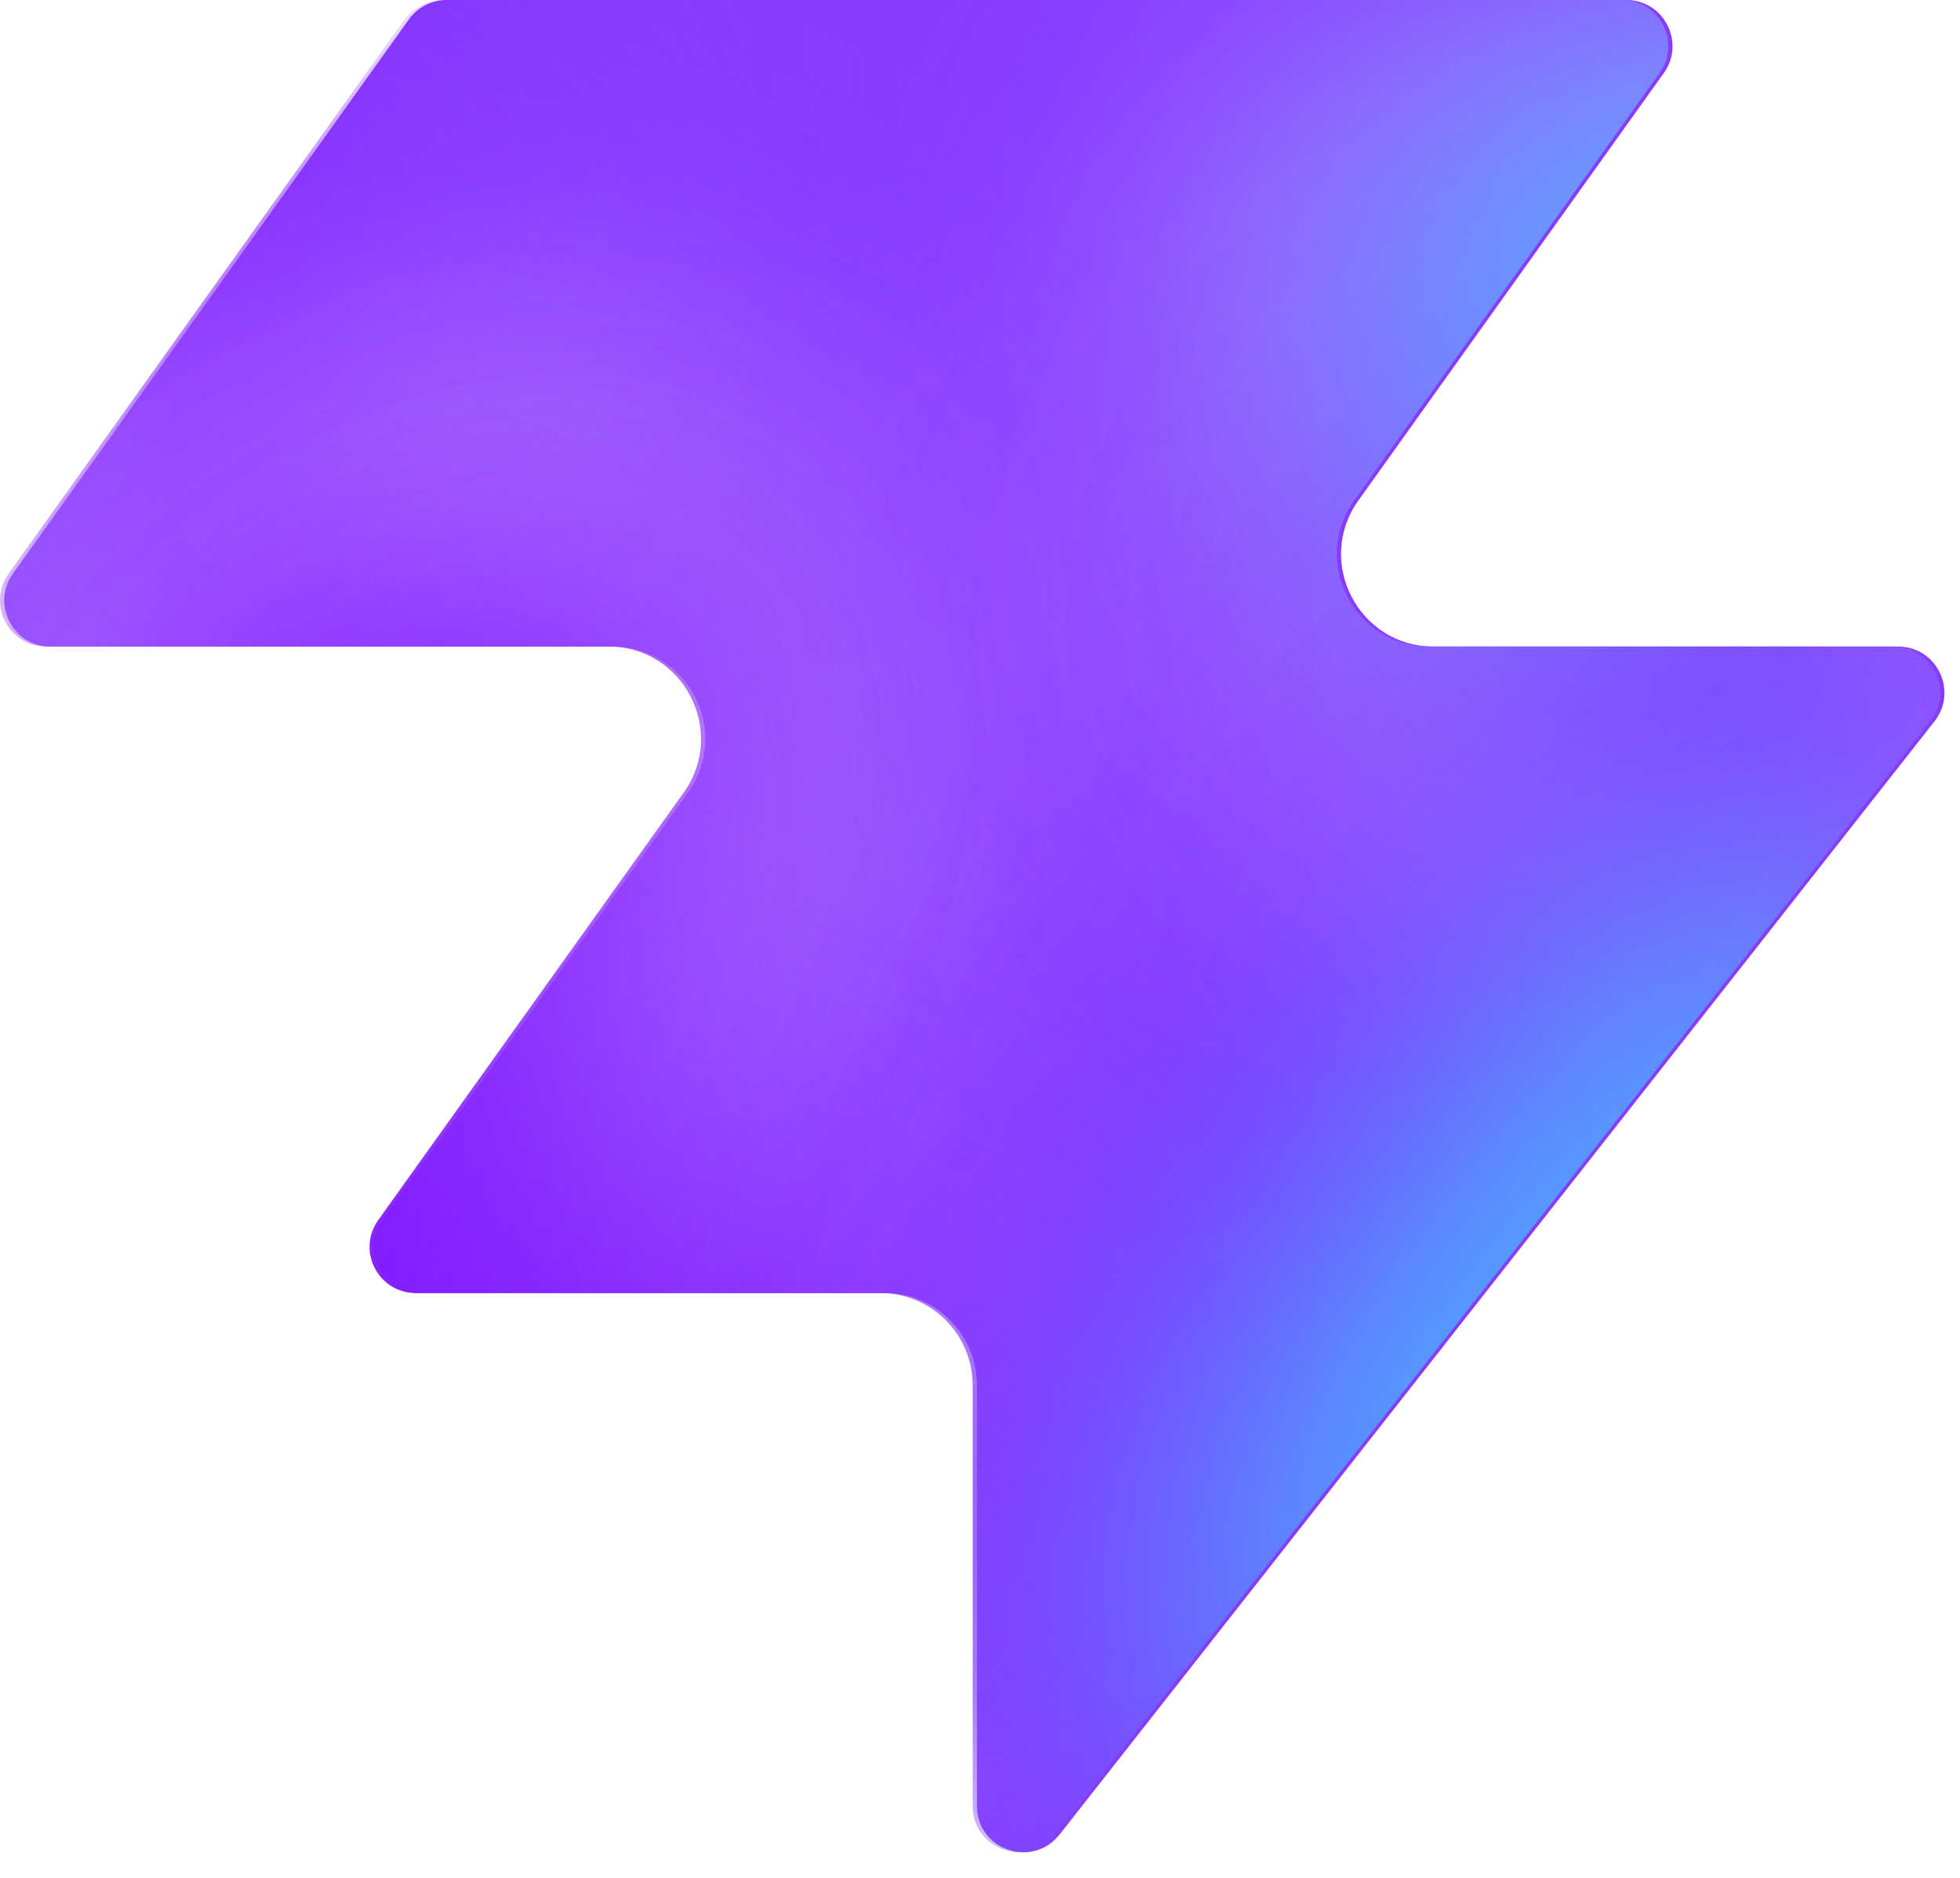
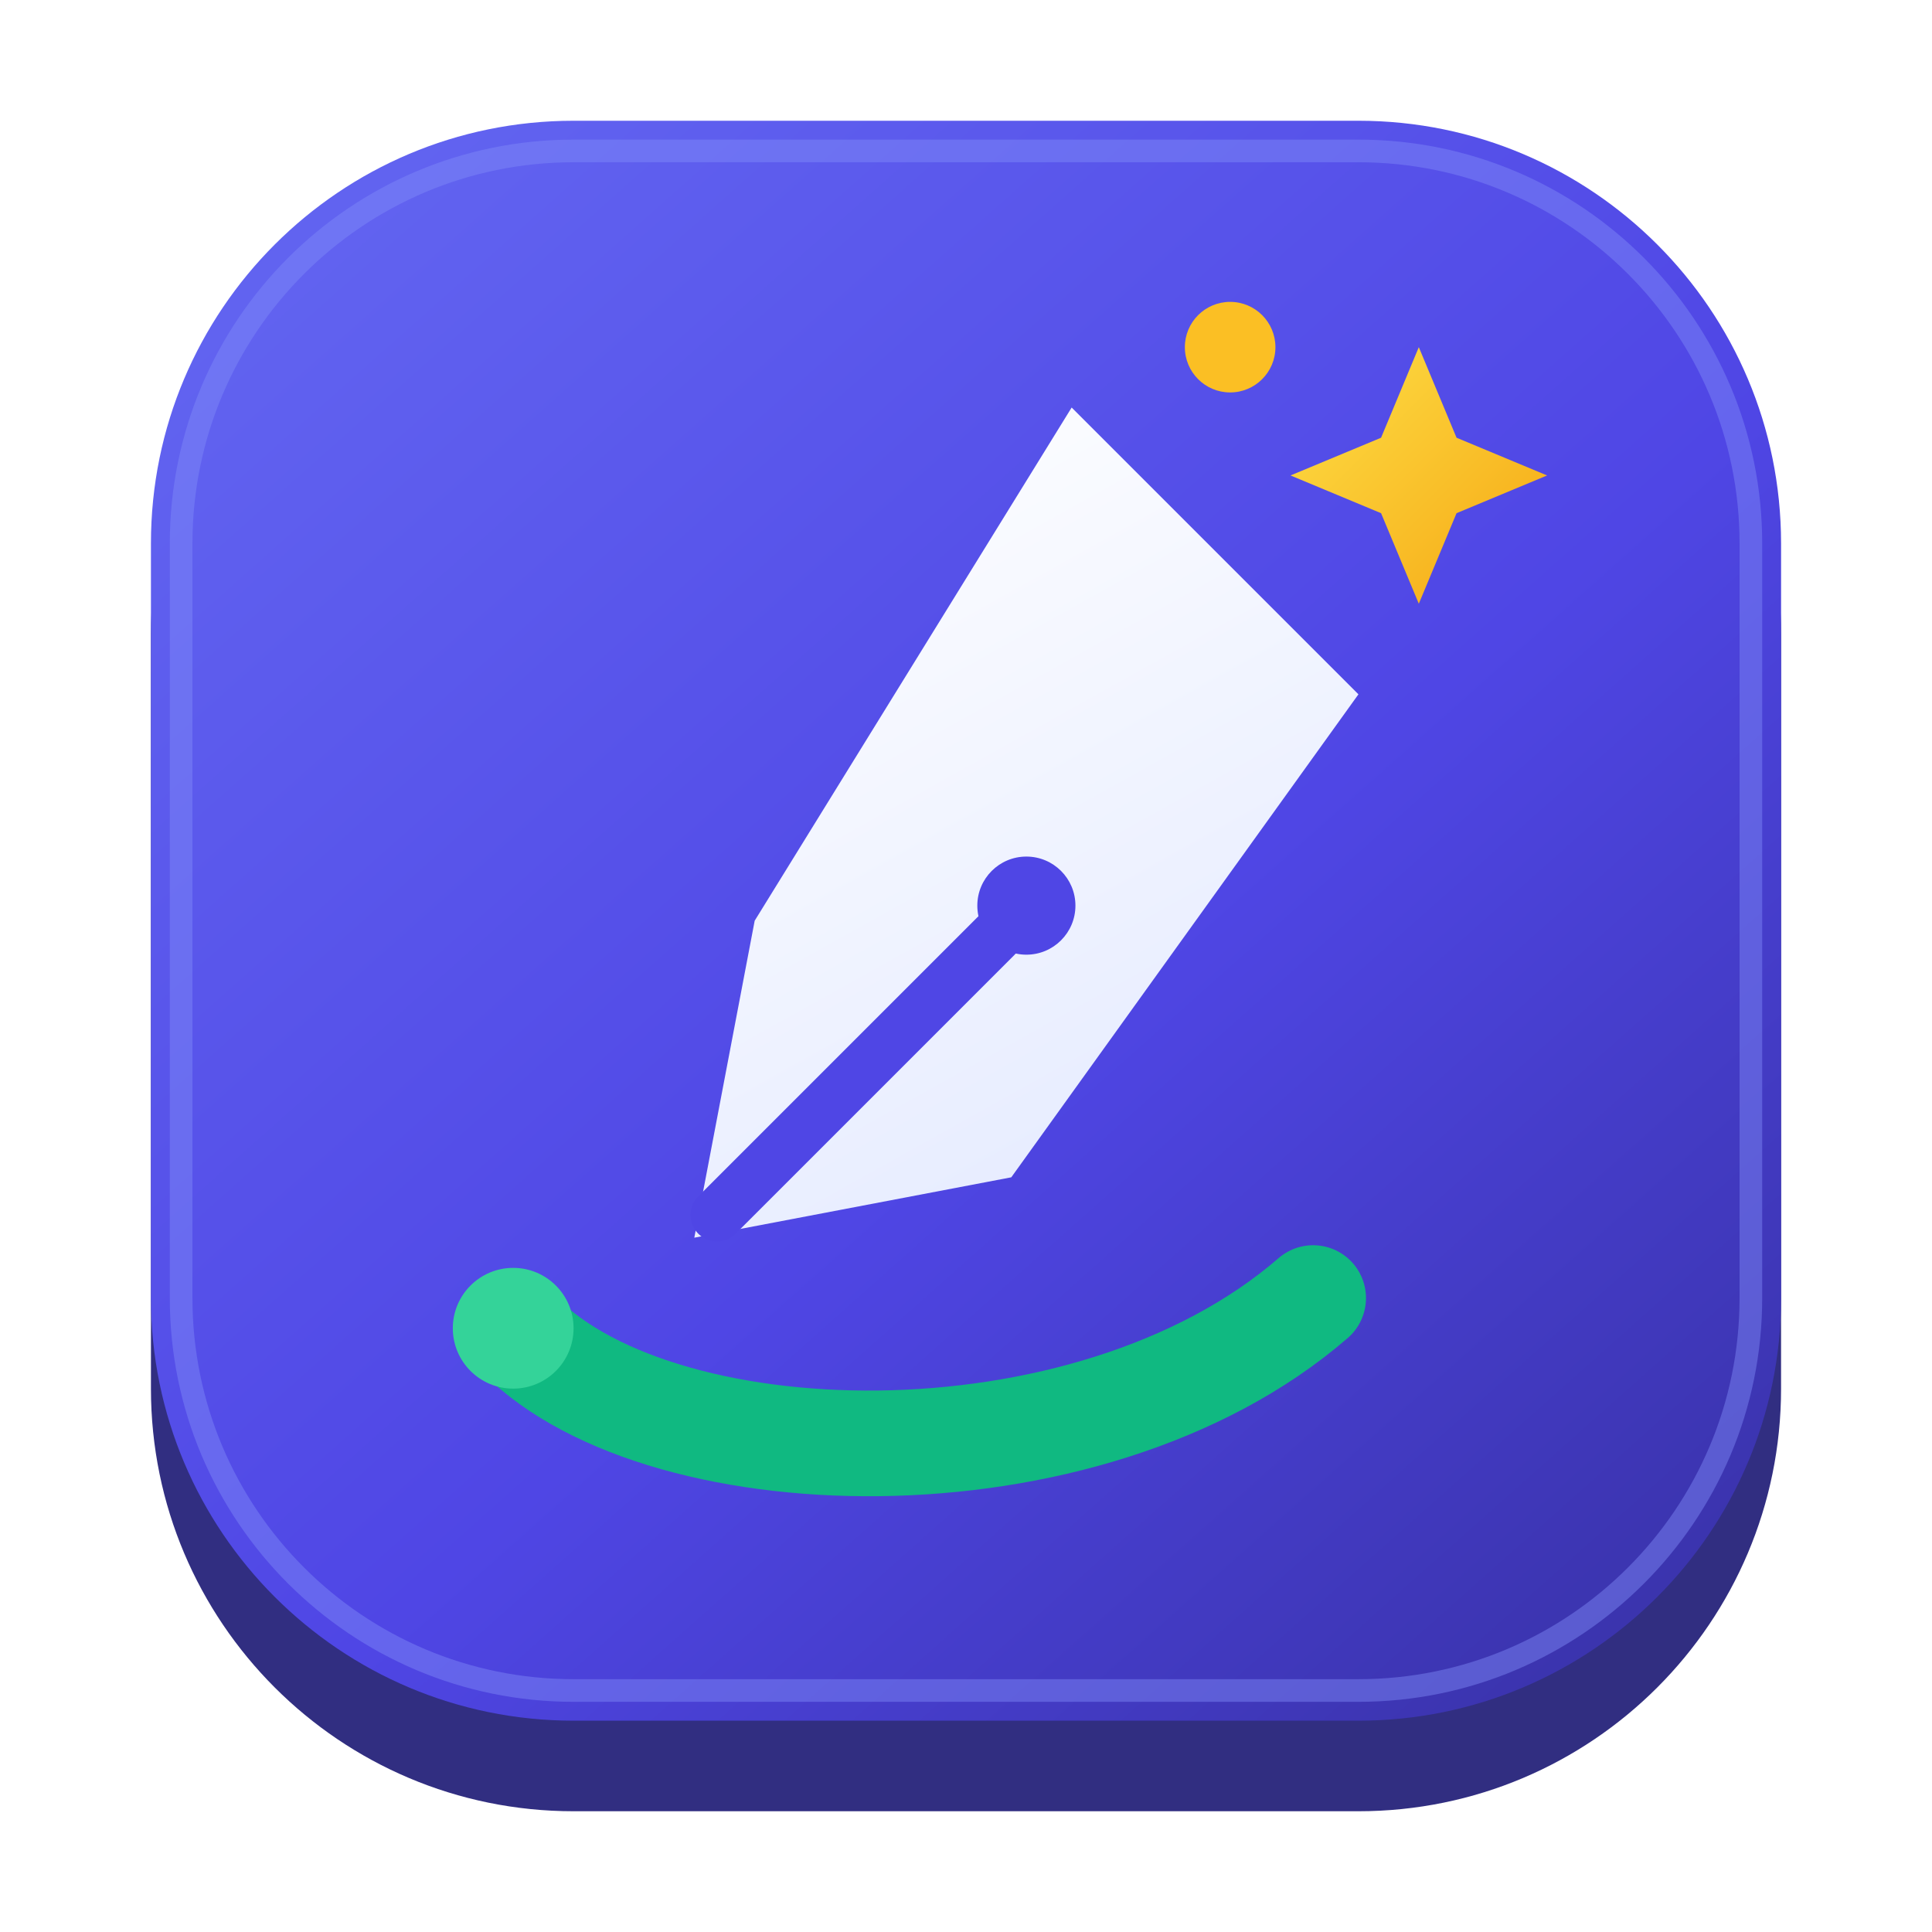
- <svg xmlns="http://www.w3.org/2000/svg" width="48" height="46" fill="none" viewBox="0 0 48 46">
-   <path fill="#863bff" d="M25.946 44.938c-.664.845-2.021.375-2.021-.698V33.937a2.26 2.26 0 0 0-2.262-2.262H10.287c-.92 0-1.456-1.04-.92-1.788l7.48-10.471c1.07-1.497 0-3.578-1.842-3.578H1.237c-.92 0-1.456-1.04-.92-1.788L10.013.474c.214-.297.556-.474.92-.474h28.894c.92 0 1.456 1.04.92 1.788l-7.48 10.471c-1.07 1.498 0 3.579 1.842 3.579h11.377c.943 0 1.473 1.088.89 1.83L25.947 44.94z" style="fill:#863bff;fill:color(display-p3 .525 .23 1);fill-opacity:1" />
-   <mask id="a" width="48" height="46" x="0" y="0" maskUnits="userSpaceOnUse" style="mask-type:alpha">
-     <path fill="#000" d="M25.842 44.938c-.664.844-2.021.375-2.021-.698V33.937a2.26 2.26 0 0 0-2.262-2.262H10.183c-.92 0-1.456-1.04-.92-1.788l7.48-10.471c1.07-1.498 0-3.579-1.842-3.579H1.133c-.92 0-1.456-1.04-.92-1.787L9.91.473c.214-.297.556-.474.92-.474h28.894c.92 0 1.456 1.04.92 1.788l-7.48 10.471c-1.07 1.498 0 3.578 1.842 3.578h11.377c.943 0 1.473 1.088.89 1.832L25.843 44.94z" style="fill:#000;fill-opacity:1" />
-   </mask>
-   <g mask="url(#a)">
-     <g filter="url(#b)">
-       <ellipse cx="5.508" cy="14.704" fill="#ede6ff" rx="5.508" ry="14.704" style="fill:#ede6ff;fill:color(display-p3 .927 .903 1);fill-opacity:1" transform="matrix(.00324 1 1 -.00324 -4.47 31.516)" />
-     </g>
-     <g filter="url(#c)">
-       <ellipse cx="10.399" cy="29.851" fill="#ede6ff" rx="10.399" ry="29.851" style="fill:#ede6ff;fill:color(display-p3 .927 .903 1);fill-opacity:1" transform="matrix(.00324 1 1 -.00324 -39.328 7.883)" />
-     </g>
-     <g filter="url(#d)">
-       <ellipse cx="5.508" cy="30.487" fill="#7e14ff" rx="5.508" ry="30.487" style="fill:#7e14ff;fill:color(display-p3 .492 .077 1);fill-opacity:1" transform="rotate(89.814 -25.913 -14.639)scale(1 -1)" />
-     </g>
-     <g filter="url(#e)">
-       <ellipse cx="5.508" cy="30.599" fill="#7e14ff" rx="5.508" ry="30.599" style="fill:#7e14ff;fill:color(display-p3 .492 .077 1);fill-opacity:1" transform="rotate(89.814 -32.644 -3.334)scale(1 -1)" />
-     </g>
-     <g filter="url(#f)">
-       <ellipse cx="5.508" cy="30.599" fill="#7e14ff" rx="5.508" ry="30.599" style="fill:#7e14ff;fill:color(display-p3 .492 .077 1);fill-opacity:1" transform="matrix(.00324 1 1 -.00324 -34.34 30.47)" />
-     </g>
-     <g filter="url(#g)">
-       <ellipse cx="14.072" cy="22.078" fill="#ede6ff" rx="14.072" ry="22.078" style="fill:#ede6ff;fill:color(display-p3 .927 .903 1);fill-opacity:1" transform="rotate(93.35 24.506 48.493)scale(-1 1)" />
-     </g>
-     <g filter="url(#h)">
-       <ellipse cx="3.47" cy="21.501" fill="#7e14ff" rx="3.47" ry="21.501" style="fill:#7e14ff;fill:color(display-p3 .492 .077 1);fill-opacity:1" transform="rotate(89.009 28.708 47.59)scale(-1 1)" />
-     </g>
-     <g filter="url(#i)">
-       <ellipse cx="3.47" cy="21.501" fill="#7e14ff" rx="3.47" ry="21.501" style="fill:#7e14ff;fill:color(display-p3 .492 .077 1);fill-opacity:1" transform="rotate(89.009 28.708 47.59)scale(-1 1)" />
-     </g>
-     <g filter="url(#j)">
-       <ellipse cx=".387" cy="8.972" fill="#7e14ff" rx="4.407" ry="29.108" style="fill:#7e14ff;fill:color(display-p3 .492 .077 1);fill-opacity:1" transform="rotate(39.51 .387 8.972)" />
-     </g>
-     <g filter="url(#k)">
-       <ellipse cx="47.523" cy="-6.092" fill="#7e14ff" rx="4.407" ry="29.108" style="fill:#7e14ff;fill:color(display-p3 .492 .077 1);fill-opacity:1" transform="rotate(37.892 47.523 -6.092)" />
-     </g>
-     <g filter="url(#l)">
-       <ellipse cx="41.412" cy="6.333" fill="#47bfff" rx="5.971" ry="9.665" style="fill:#47bfff;fill:color(display-p3 .28 .748 1);fill-opacity:1" transform="rotate(37.892 41.412 6.333)" />
-     </g>
-     <g filter="url(#m)">
-       <ellipse cx="-1.879" cy="38.332" fill="#7e14ff" rx="4.407" ry="29.108" style="fill:#7e14ff;fill:color(display-p3 .492 .077 1);fill-opacity:1" transform="rotate(37.892 -1.88 38.332)" />
-     </g>
-     <g filter="url(#n)">
-       <ellipse cx="-1.879" cy="38.332" fill="#7e14ff" rx="4.407" ry="29.108" style="fill:#7e14ff;fill:color(display-p3 .492 .077 1);fill-opacity:1" transform="rotate(37.892 -1.88 38.332)" />
-     </g>
-     <g filter="url(#o)">
-       <ellipse cx="35.651" cy="29.907" fill="#7e14ff" rx="4.407" ry="29.108" style="fill:#7e14ff;fill:color(display-p3 .492 .077 1);fill-opacity:1" transform="rotate(37.892 35.651 29.907)" />
-     </g>
-     <g filter="url(#p)">
-       <ellipse cx="38.418" cy="32.4" fill="#47bfff" rx="5.971" ry="15.297" style="fill:#47bfff;fill:color(display-p3 .28 .748 1);fill-opacity:1" transform="rotate(37.892 38.418 32.4)" />
-     </g>
-   </g>
+ <svg xmlns="http://www.w3.org/2000/svg" width="256" height="256" viewBox="0 0 256 256" fill="none" role="img" aria-label="Logo Qalamis">
  <defs>
-     <filter id="b" width="60.045" height="41.654" x="-19.77" y="16.149" color-interpolation-filters="sRGB" filterUnits="userSpaceOnUse">
-       <feFlood flood-opacity="0" result="BackgroundImageFix" />
-       <feBlend in="SourceGraphic" in2="BackgroundImageFix" result="shape" />
-       <feGaussianBlur result="effect1_foregroundBlur_2002_17158" stdDeviation="7.659" />
-     </filter>
-     <filter id="c" width="90.34" height="51.437" x="-54.613" y="-7.533" color-interpolation-filters="sRGB" filterUnits="userSpaceOnUse">
-       <feFlood flood-opacity="0" result="BackgroundImageFix" />
-       <feBlend in="SourceGraphic" in2="BackgroundImageFix" result="shape" />
-       <feGaussianBlur result="effect1_foregroundBlur_2002_17158" stdDeviation="7.659" />
-     </filter>
-     <filter id="d" width="79.355" height="29.4" x="-49.64" y="2.03" color-interpolation-filters="sRGB" filterUnits="userSpaceOnUse">
-       <feFlood flood-opacity="0" result="BackgroundImageFix" />
-       <feBlend in="SourceGraphic" in2="BackgroundImageFix" result="shape" />
-       <feGaussianBlur result="effect1_foregroundBlur_2002_17158" stdDeviation="4.596" />
-     </filter>
-     <filter id="e" width="79.579" height="29.4" x="-45.045" y="20.029" color-interpolation-filters="sRGB" filterUnits="userSpaceOnUse">
-       <feFlood flood-opacity="0" result="BackgroundImageFix" />
-       <feBlend in="SourceGraphic" in2="BackgroundImageFix" result="shape" />
-       <feGaussianBlur result="effect1_foregroundBlur_2002_17158" stdDeviation="4.596" />
-     </filter>
-     <filter id="f" width="79.579" height="29.4" x="-43.513" y="21.178" color-interpolation-filters="sRGB" filterUnits="userSpaceOnUse">
-       <feFlood flood-opacity="0" result="BackgroundImageFix" />
-       <feBlend in="SourceGraphic" in2="BackgroundImageFix" result="shape" />
-       <feGaussianBlur result="effect1_foregroundBlur_2002_17158" stdDeviation="4.596" />
-     </filter>
-     <filter id="g" width="74.749" height="58.852" x="15.756" y="-17.901" color-interpolation-filters="sRGB" filterUnits="userSpaceOnUse">
-       <feFlood flood-opacity="0" result="BackgroundImageFix" />
-       <feBlend in="SourceGraphic" in2="BackgroundImageFix" result="shape" />
-       <feGaussianBlur result="effect1_foregroundBlur_2002_17158" stdDeviation="7.659" />
-     </filter>
-     <filter id="h" width="61.377" height="25.362" x="23.548" y="2.284" color-interpolation-filters="sRGB" filterUnits="userSpaceOnUse">
-       <feFlood flood-opacity="0" result="BackgroundImageFix" />
-       <feBlend in="SourceGraphic" in2="BackgroundImageFix" result="shape" />
-       <feGaussianBlur result="effect1_foregroundBlur_2002_17158" stdDeviation="4.596" />
-     </filter>
-     <filter id="i" width="61.377" height="25.362" x="23.548" y="2.284" color-interpolation-filters="sRGB" filterUnits="userSpaceOnUse">
-       <feFlood flood-opacity="0" result="BackgroundImageFix" />
-       <feBlend in="SourceGraphic" in2="BackgroundImageFix" result="shape" />
-       <feGaussianBlur result="effect1_foregroundBlur_2002_17158" stdDeviation="4.596" />
-     </filter>
-     <filter id="j" width="56.045" height="63.649" x="-27.636" y="-22.853" color-interpolation-filters="sRGB" filterUnits="userSpaceOnUse">
-       <feFlood flood-opacity="0" result="BackgroundImageFix" />
-       <feBlend in="SourceGraphic" in2="BackgroundImageFix" result="shape" />
-       <feGaussianBlur result="effect1_foregroundBlur_2002_17158" stdDeviation="4.596" />
-     </filter>
-     <filter id="k" width="54.814" height="64.646" x="20.116" y="-38.415" color-interpolation-filters="sRGB" filterUnits="userSpaceOnUse">
-       <feFlood flood-opacity="0" result="BackgroundImageFix" />
-       <feBlend in="SourceGraphic" in2="BackgroundImageFix" result="shape" />
-       <feGaussianBlur result="effect1_foregroundBlur_2002_17158" stdDeviation="4.596" />
-     </filter>
-     <filter id="l" width="33.541" height="35.313" x="24.641" y="-11.323" color-interpolation-filters="sRGB" filterUnits="userSpaceOnUse">
-       <feFlood flood-opacity="0" result="BackgroundImageFix" />
-       <feBlend in="SourceGraphic" in2="BackgroundImageFix" result="shape" />
-       <feGaussianBlur result="effect1_foregroundBlur_2002_17158" stdDeviation="4.596" />
-     </filter>
-     <filter id="m" width="54.814" height="64.646" x="-29.286" y="6.009" color-interpolation-filters="sRGB" filterUnits="userSpaceOnUse">
-       <feFlood flood-opacity="0" result="BackgroundImageFix" />
-       <feBlend in="SourceGraphic" in2="BackgroundImageFix" result="shape" />
-       <feGaussianBlur result="effect1_foregroundBlur_2002_17158" stdDeviation="4.596" />
-     </filter>
-     <filter id="n" width="54.814" height="64.646" x="-29.286" y="6.009" color-interpolation-filters="sRGB" filterUnits="userSpaceOnUse">
-       <feFlood flood-opacity="0" result="BackgroundImageFix" />
-       <feBlend in="SourceGraphic" in2="BackgroundImageFix" result="shape" />
-       <feGaussianBlur result="effect1_foregroundBlur_2002_17158" stdDeviation="4.596" />
-     </filter>
-     <filter id="o" width="54.814" height="64.646" x="8.244" y="-2.416" color-interpolation-filters="sRGB" filterUnits="userSpaceOnUse">
-       <feFlood flood-opacity="0" result="BackgroundImageFix" />
-       <feBlend in="SourceGraphic" in2="BackgroundImageFix" result="shape" />
-       <feGaussianBlur result="effect1_foregroundBlur_2002_17158" stdDeviation="4.596" />
-     </filter>
-     <filter id="p" width="39.409" height="43.623" x="18.713" y="10.588" color-interpolation-filters="sRGB" filterUnits="userSpaceOnUse">
-       <feFlood flood-opacity="0" result="BackgroundImageFix" />
-       <feBlend in="SourceGraphic" in2="BackgroundImageFix" result="shape" />
-       <feGaussianBlur result="effect1_foregroundBlur_2002_17158" stdDeviation="4.596" />
-     </filter>
+     <linearGradient id="qalamis-bg" x1="32" y1="20" x2="224" y2="236" gradientUnits="userSpaceOnUse">
+       <stop offset="0%" stop-color="#6366F1" />
+       <stop offset="55%" stop-color="#4F46E5" />
+       <stop offset="100%" stop-color="#3730A3" />
+     </linearGradient>
+     <linearGradient id="qalamis-nib" x1="100" y1="54" x2="168" y2="176" gradientUnits="userSpaceOnUse">
+       <stop offset="0%" stop-color="#FFFFFF" />
+       <stop offset="100%" stop-color="#E0E7FF" />
+     </linearGradient>
+     <linearGradient id="qalamis-gold" x1="168" y1="48" x2="208" y2="88" gradientUnits="userSpaceOnUse">
+       <stop offset="0%" stop-color="#FDE047" />
+       <stop offset="100%" stop-color="#F59E0B" />
+     </linearGradient>
  </defs>
+   <rect x="20" y="28" width="216" height="212" rx="56" fill="#312E81" />
+   <rect x="20" y="16" width="216" height="212" rx="56" fill="url(#qalamis-bg)" />
+   <rect x="24" y="20" width="208" height="204" rx="52" stroke="#818CF8" stroke-opacity="0.45" stroke-width="3" />
+   <path d="M68 176C86 196 144 198 174 172" stroke="#10B981" stroke-width="14" stroke-linecap="round" />
+   <circle cx="68" cy="176" r="8" fill="#34D399" />
+   <path d="M142 54L180 92L134 156L92 164L100 122L142 54Z" fill="url(#qalamis-nib)" />
+   <path d="M95 161L132 124" stroke="#4F46E5" stroke-width="7" stroke-linecap="round" />
+   <circle cx="136" cy="120" r="6.5" fill="#4F46E5" />
+   <path d="M188 46L193 58L205 63L193 68L188 80L183 68L171 63L183 58L188 46Z" fill="url(#qalamis-gold)" />
+   <circle cx="163" cy="46" r="6" fill="#FBBF24" />
</svg>
